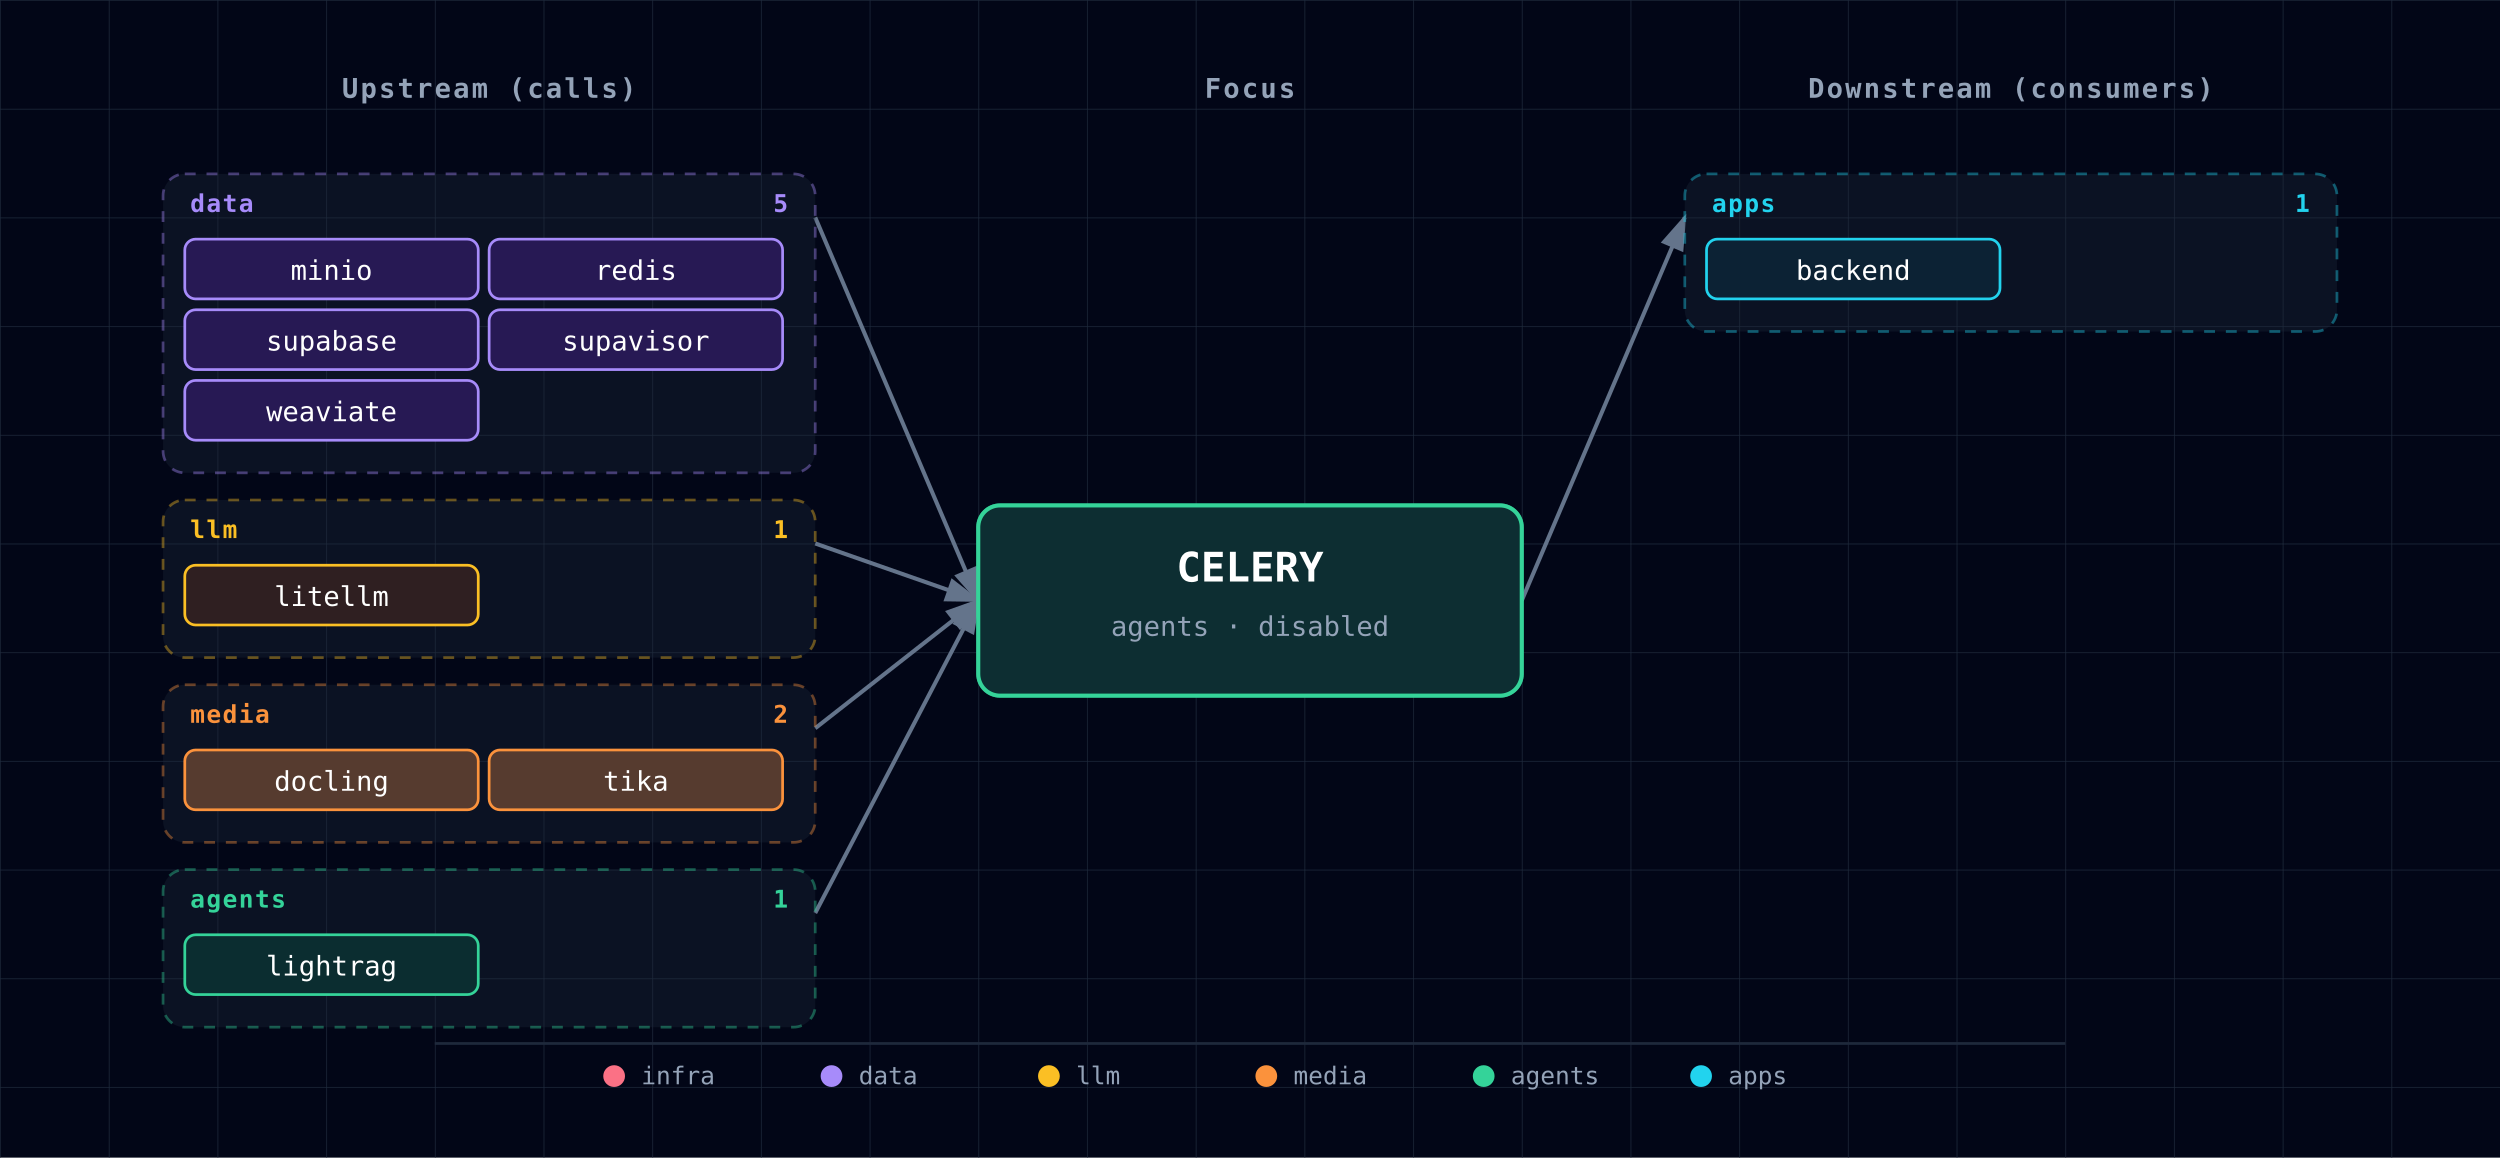
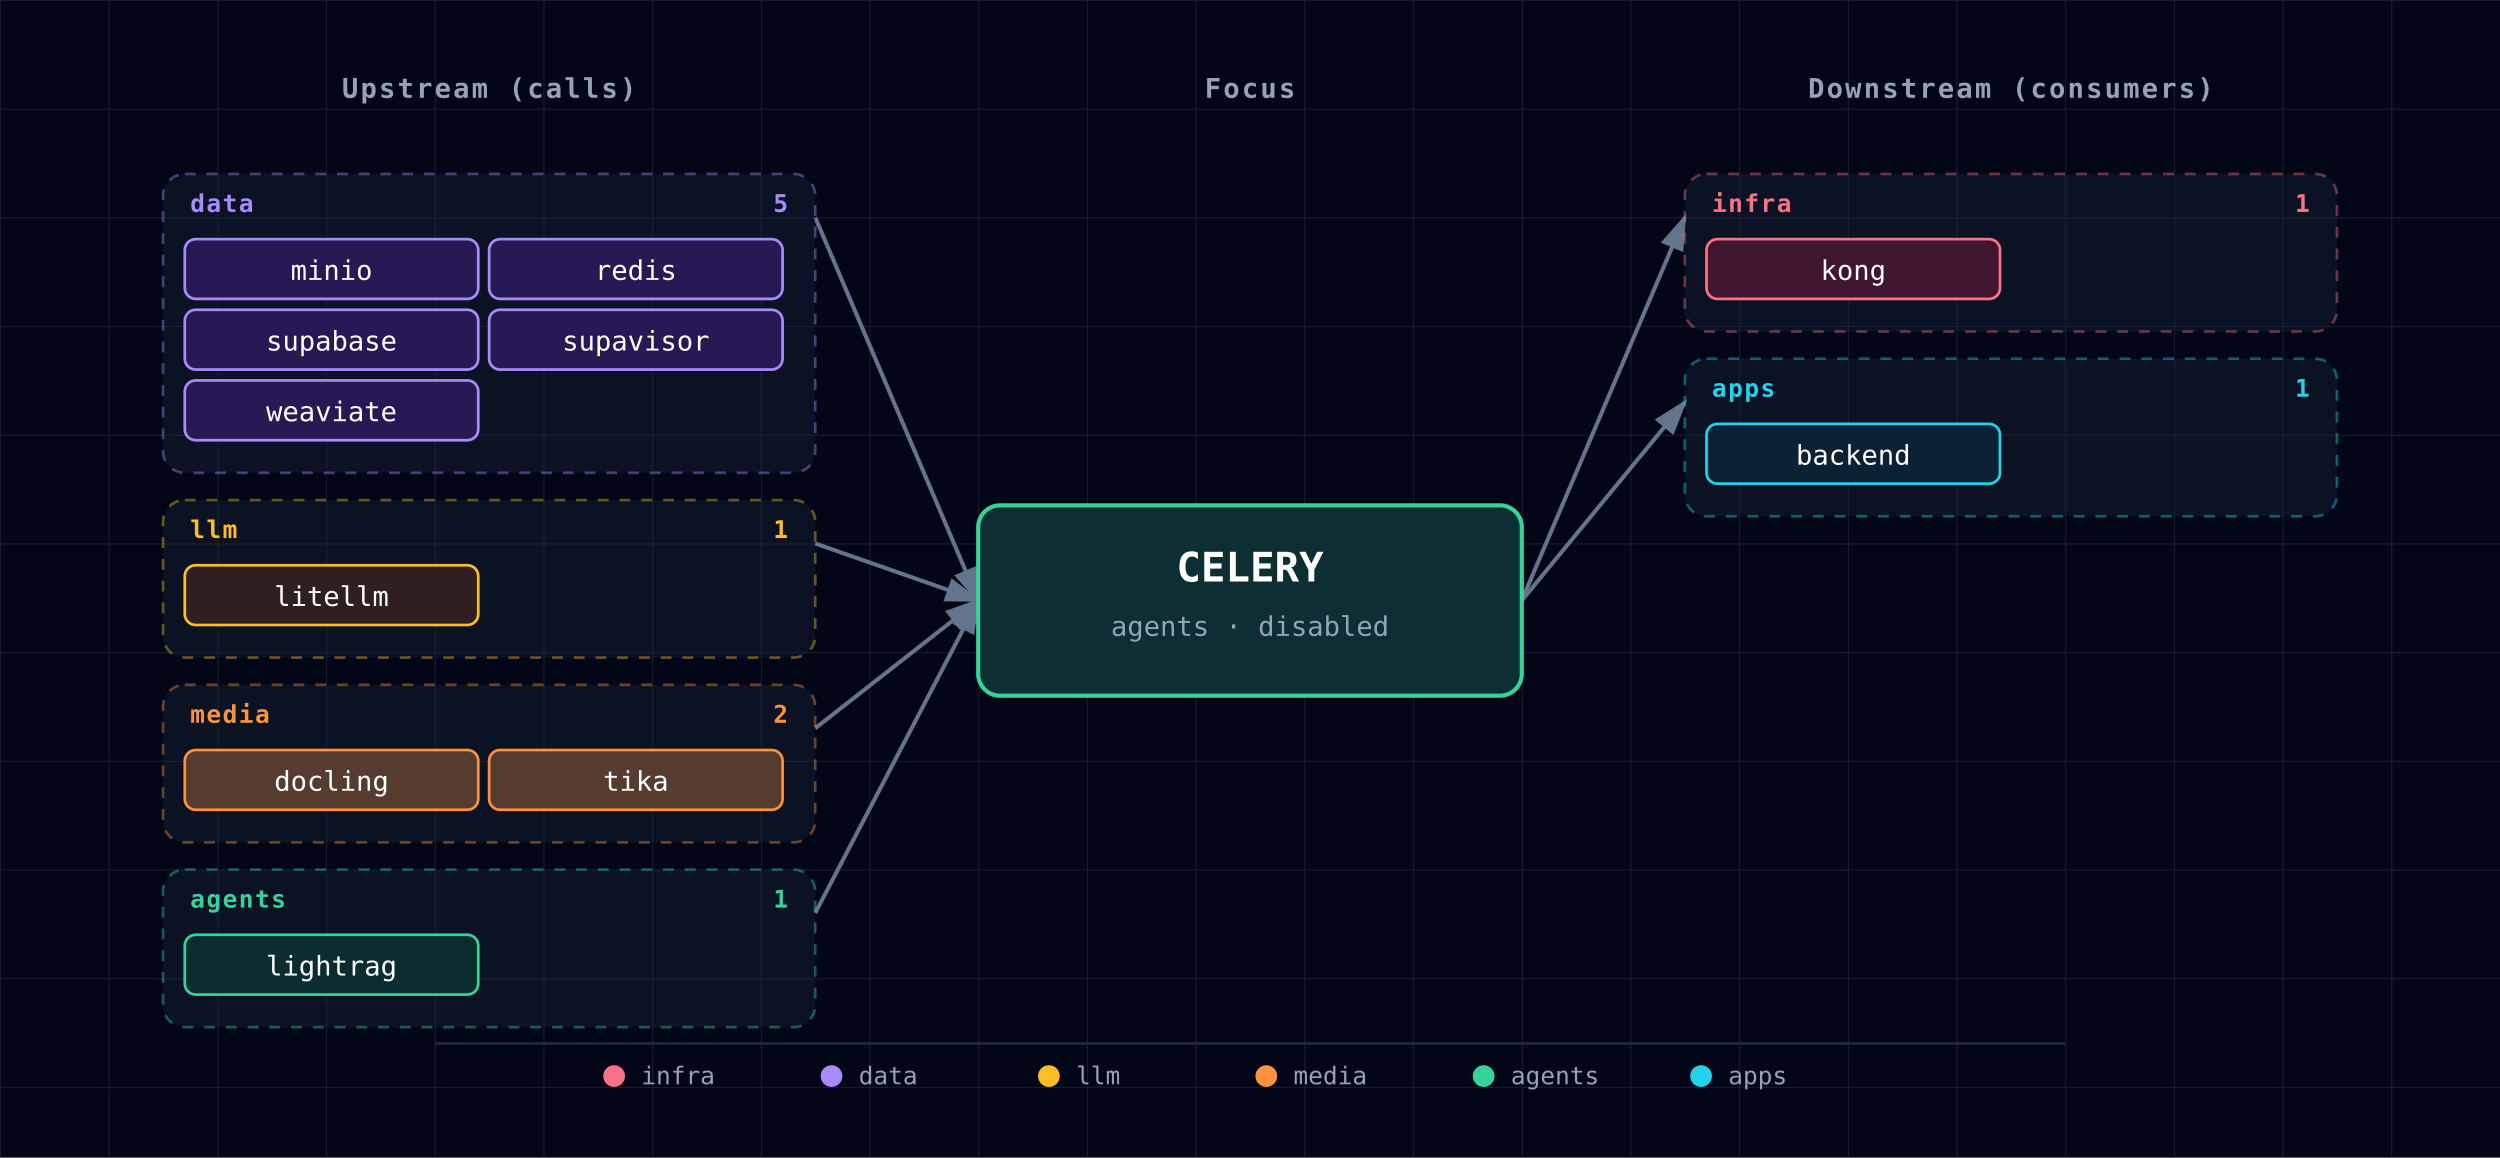
<svg xmlns="http://www.w3.org/2000/svg" viewBox="0 0 920 426" font-family="'JetBrains Mono', 'Fira Code', Menlo, Consolas, monospace">
  <defs>
    <pattern id="grid" width="40" height="40" patternUnits="userSpaceOnUse">
      <path d="M 40 0 L 0 0 0 40" fill="none" stroke="#1e293b" stroke-width="0.5" />
    </pattern>
    <marker id="arrowhead" markerWidth="9" markerHeight="6" refX="8" refY="3" orient="auto">
      <polygon points="0 0, 9 3, 0 6" fill="#64748b" />
    </marker>
    <filter id="focus-glow" x="-50%" y="-50%" width="200%" height="200%">
      <feGaussianBlur in="SourceAlpha" stdDeviation="6" />
      <feFlood flood-color="#34d399" flood-opacity="0.6" />
      <feComposite in2="SourceAlpha" operator="in" />
      <feMerge>
        <feMergeNode />
        <feMergeNode in="SourceGraphic" />
      </feMerge>
    </filter>
  </defs>
  <rect width="920" height="426" fill="#020617" />
  <rect width="920" height="426" fill="url(#grid)" />
  <text x="180" y="36" fill="#94a3b8" font-size="10" font-weight="600" text-anchor="middle" letter-spacing="0.08em">Upstream (calls)</text>
  <text x="460" y="36" fill="#94a3b8" font-size="10" font-weight="600" text-anchor="middle" letter-spacing="0.08em">Focus</text>
  <text x="740" y="36" fill="#94a3b8" font-size="10" font-weight="600" text-anchor="middle" letter-spacing="0.08em">Downstream (consumers)</text>
  <line x1="300" y1="80" x2="360" y2="221" stroke="#64748b" stroke-width="1.5" marker-end="url(#arrowhead)" />
  <line x1="300" y1="200" x2="360" y2="221" stroke="#64748b" stroke-width="1.5" marker-end="url(#arrowhead)" />
  <line x1="300" y1="268" x2="360" y2="221" stroke="#64748b" stroke-width="1.5" marker-end="url(#arrowhead)" />
  <line x1="300" y1="336" x2="360" y2="221" stroke="#64748b" stroke-width="1.5" marker-end="url(#arrowhead)" />
  <line x1="560" y1="221" x2="620" y2="80" stroke="#64748b" stroke-width="1.5" marker-end="url(#arrowhead)" />
+   <line x1="560" y1="221" x2="620" y2="148" stroke="#64748b" stroke-width="1.5" marker-end="url(#arrowhead)" />
  <g>
    <g class="cluster">
      <rect x="60" y="64" width="240" height="110" rx="8" fill="rgba(30,41,59,0.35)" stroke="#a78bfa" stroke-width="1" stroke-dasharray="4,4" stroke-opacity="0.4" />
      <text x="70" y="78" fill="#a78bfa" font-size="9" font-weight="700" text-anchor="start" style="letter-spacing:0.06em;text-transform:uppercase;">data</text>
      <text x="290" y="78" fill="#a78bfa" font-size="9" font-weight="600" text-anchor="end">5</text>
    </g>
    <g>
      <rect x="68" y="88" width="108" height="22" rx="4" fill="#0f172a" />
      <rect x="68" y="88" width="108" height="22" rx="4" fill="rgba(76, 29, 149, 0.4)" stroke="#a78bfa" stroke-width="1" />
      <text x="122" y="103" fill="white" font-size="10" text-anchor="middle">minio</text>
    </g>
    <g>
      <rect x="180" y="88" width="108" height="22" rx="4" fill="#0f172a" />
      <rect x="180" y="88" width="108" height="22" rx="4" fill="rgba(76, 29, 149, 0.4)" stroke="#a78bfa" stroke-width="1" />
      <text x="234" y="103" fill="white" font-size="10" text-anchor="middle">redis</text>
    </g>
    <g>
      <rect x="68" y="114" width="108" height="22" rx="4" fill="#0f172a" />
      <rect x="68" y="114" width="108" height="22" rx="4" fill="rgba(76, 29, 149, 0.4)" stroke="#a78bfa" stroke-width="1" />
      <text x="122" y="129" fill="white" font-size="10" text-anchor="middle">supabase</text>
    </g>
    <g>
      <rect x="180" y="114" width="108" height="22" rx="4" fill="#0f172a" />
      <rect x="180" y="114" width="108" height="22" rx="4" fill="rgba(76, 29, 149, 0.4)" stroke="#a78bfa" stroke-width="1" />
      <text x="234" y="129" fill="white" font-size="10" text-anchor="middle">supavisor</text>
    </g>
    <g>
      <rect x="68" y="140" width="108" height="22" rx="4" fill="#0f172a" />
      <rect x="68" y="140" width="108" height="22" rx="4" fill="rgba(76, 29, 149, 0.4)" stroke="#a78bfa" stroke-width="1" />
      <text x="122" y="155" fill="white" font-size="10" text-anchor="middle">weaviate</text>
    </g>
    <g class="cluster">
      <rect x="60" y="184" width="240" height="58" rx="8" fill="rgba(30,41,59,0.35)" stroke="#fbbf24" stroke-width="1" stroke-dasharray="4,4" stroke-opacity="0.4" />
      <text x="70" y="198" fill="#fbbf24" font-size="9" font-weight="700" text-anchor="start" style="letter-spacing:0.06em;text-transform:uppercase;">llm</text>
      <text x="290" y="198" fill="#fbbf24" font-size="9" font-weight="600" text-anchor="end">1</text>
    </g>
    <g>
      <rect x="68" y="208" width="108" height="22" rx="4" fill="#0f172a" />
      <rect x="68" y="208" width="108" height="22" rx="4" fill="rgba(120, 53, 15, 0.3)" stroke="#fbbf24" stroke-width="1" />
      <text x="122" y="223" fill="white" font-size="10" text-anchor="middle">litellm</text>
    </g>
    <g class="cluster">
      <rect x="60" y="252" width="240" height="58" rx="8" fill="rgba(30,41,59,0.35)" stroke="#fb923c" stroke-width="1" stroke-dasharray="4,4" stroke-opacity="0.4" />
      <text x="70" y="266" fill="#fb923c" font-size="9" font-weight="700" text-anchor="start" style="letter-spacing:0.06em;text-transform:uppercase;">media</text>
      <text x="290" y="266" fill="#fb923c" font-size="9" font-weight="600" text-anchor="end">2</text>
    </g>
    <g>
      <rect x="68" y="276" width="108" height="22" rx="4" fill="#0f172a" />
      <rect x="68" y="276" width="108" height="22" rx="4" fill="rgba(251, 146, 60, 0.3)" stroke="#fb923c" stroke-width="1" />
      <text x="122" y="291" fill="white" font-size="10" text-anchor="middle">docling</text>
    </g>
    <g>
      <rect x="180" y="276" width="108" height="22" rx="4" fill="#0f172a" />
      <rect x="180" y="276" width="108" height="22" rx="4" fill="rgba(251, 146, 60, 0.3)" stroke="#fb923c" stroke-width="1" />
      <text x="234" y="291" fill="white" font-size="10" text-anchor="middle">tika</text>
    </g>
    <g class="cluster">
      <rect x="60" y="320" width="240" height="58" rx="8" fill="rgba(30,41,59,0.35)" stroke="#34d399" stroke-width="1" stroke-dasharray="4,4" stroke-opacity="0.4" />
      <text x="70" y="334" fill="#34d399" font-size="9" font-weight="700" text-anchor="start" style="letter-spacing:0.06em;text-transform:uppercase;">agents</text>
      <text x="290" y="334" fill="#34d399" font-size="9" font-weight="600" text-anchor="end">1</text>
    </g>
    <g>
      <rect x="68" y="344" width="108" height="22" rx="4" fill="#0f172a" />
      <rect x="68" y="344" width="108" height="22" rx="4" fill="rgba(6, 78, 59, 0.4)" stroke="#34d399" stroke-width="1" />
      <text x="122" y="359" fill="white" font-size="10" text-anchor="middle">lightrag</text>
    </g>
  </g>
  <g>
    <g class="cluster">
-       <rect x="620" y="64" width="240" height="58" rx="8" fill="rgba(30,41,59,0.35)" stroke="#22d3ee" stroke-width="1" stroke-dasharray="4,4" stroke-opacity="0.4" />
-       <text x="630" y="78" fill="#22d3ee" font-size="9" font-weight="700" text-anchor="start" style="letter-spacing:0.06em;text-transform:uppercase;">apps</text>
-       <text x="850" y="78" fill="#22d3ee" font-size="9" font-weight="600" text-anchor="end">1</text>
+       <rect x="620" y="64" width="240" height="58" rx="8" fill="rgba(30,41,59,0.35)" stroke="#fb7185" stroke-width="1" stroke-dasharray="4,4" stroke-opacity="0.4" />
+       <text x="630" y="78" fill="#fb7185" font-size="9" font-weight="700" text-anchor="start" style="letter-spacing:0.06em;text-transform:uppercase;">infra</text>
+       <text x="850" y="78" fill="#fb7185" font-size="9" font-weight="600" text-anchor="end">1</text>
    </g>
    <g>
      <rect x="628" y="88" width="108" height="22" rx="4" fill="#0f172a" />
-       <rect x="628" y="88" width="108" height="22" rx="4" fill="rgba(8, 51, 68, 0.4)" stroke="#22d3ee" stroke-width="1" />
-       <text x="682" y="103" fill="white" font-size="10" text-anchor="middle">backend</text>
+       <rect x="628" y="88" width="108" height="22" rx="4" fill="rgba(136, 19, 55, 0.4)" stroke="#fb7185" stroke-width="1" />
+       <text x="682" y="103" fill="white" font-size="10" text-anchor="middle">kong</text>
+     </g>
+     <g class="cluster">
+       <rect x="620" y="132" width="240" height="58" rx="8" fill="rgba(30,41,59,0.35)" stroke="#22d3ee" stroke-width="1" stroke-dasharray="4,4" stroke-opacity="0.4" />
+       <text x="630" y="146" fill="#22d3ee" font-size="9" font-weight="700" text-anchor="start" style="letter-spacing:0.06em;text-transform:uppercase;">apps</text>
+       <text x="850" y="146" fill="#22d3ee" font-size="9" font-weight="600" text-anchor="end">1</text>
+     </g>
+     <g>
+       <rect x="628" y="156" width="108" height="22" rx="4" fill="#0f172a" />
+       <rect x="628" y="156" width="108" height="22" rx="4" fill="rgba(8, 51, 68, 0.4)" stroke="#22d3ee" stroke-width="1" />
+       <text x="682" y="171" fill="white" font-size="10" text-anchor="middle">backend</text>
    </g>
  </g>
  <g class="focus" filter="url(#focus-glow)">
    <rect x="360" y="186" width="200" height="70" rx="8" fill="#0f172a" />
    <rect x="360" y="186" width="200" height="70" rx="8" fill="rgba(6, 78, 59, 0.4)" stroke="#34d399" stroke-width="1.5" />
    <text x="460" y="214" fill="white" font-size="15" font-weight="700" text-anchor="middle">CELERY</text>
    <text x="460" y="234" fill="#94a3b8" font-size="10" text-anchor="middle">agents · disabled</text>
  </g>
  <g class="legend">
    <line x1="160" y1="384" x2="760" y2="384" stroke="#1e293b" stroke-width="1" />
    <circle cx="226" cy="396" r="4" fill="#fb7185" />
    <text x="236" y="399" fill="#94a3b8" font-size="9" font-weight="400" text-anchor="start">infra</text>
    <circle cx="306" cy="396" r="4" fill="#a78bfa" />
    <text x="316" y="399" fill="#94a3b8" font-size="9" font-weight="400" text-anchor="start">data</text>
    <circle cx="386" cy="396" r="4" fill="#fbbf24" />
    <text x="396" y="399" fill="#94a3b8" font-size="9" font-weight="400" text-anchor="start">llm</text>
    <circle cx="466" cy="396" r="4" fill="#fb923c" />
    <text x="476" y="399" fill="#94a3b8" font-size="9" font-weight="400" text-anchor="start">media</text>
    <circle cx="546" cy="396" r="4" fill="#34d399" />
    <text x="556" y="399" fill="#94a3b8" font-size="9" font-weight="400" text-anchor="start">agents</text>
    <circle cx="626" cy="396" r="4" fill="#22d3ee" />
    <text x="636" y="399" fill="#94a3b8" font-size="9" font-weight="400" text-anchor="start">apps</text>
  </g>
</svg>
